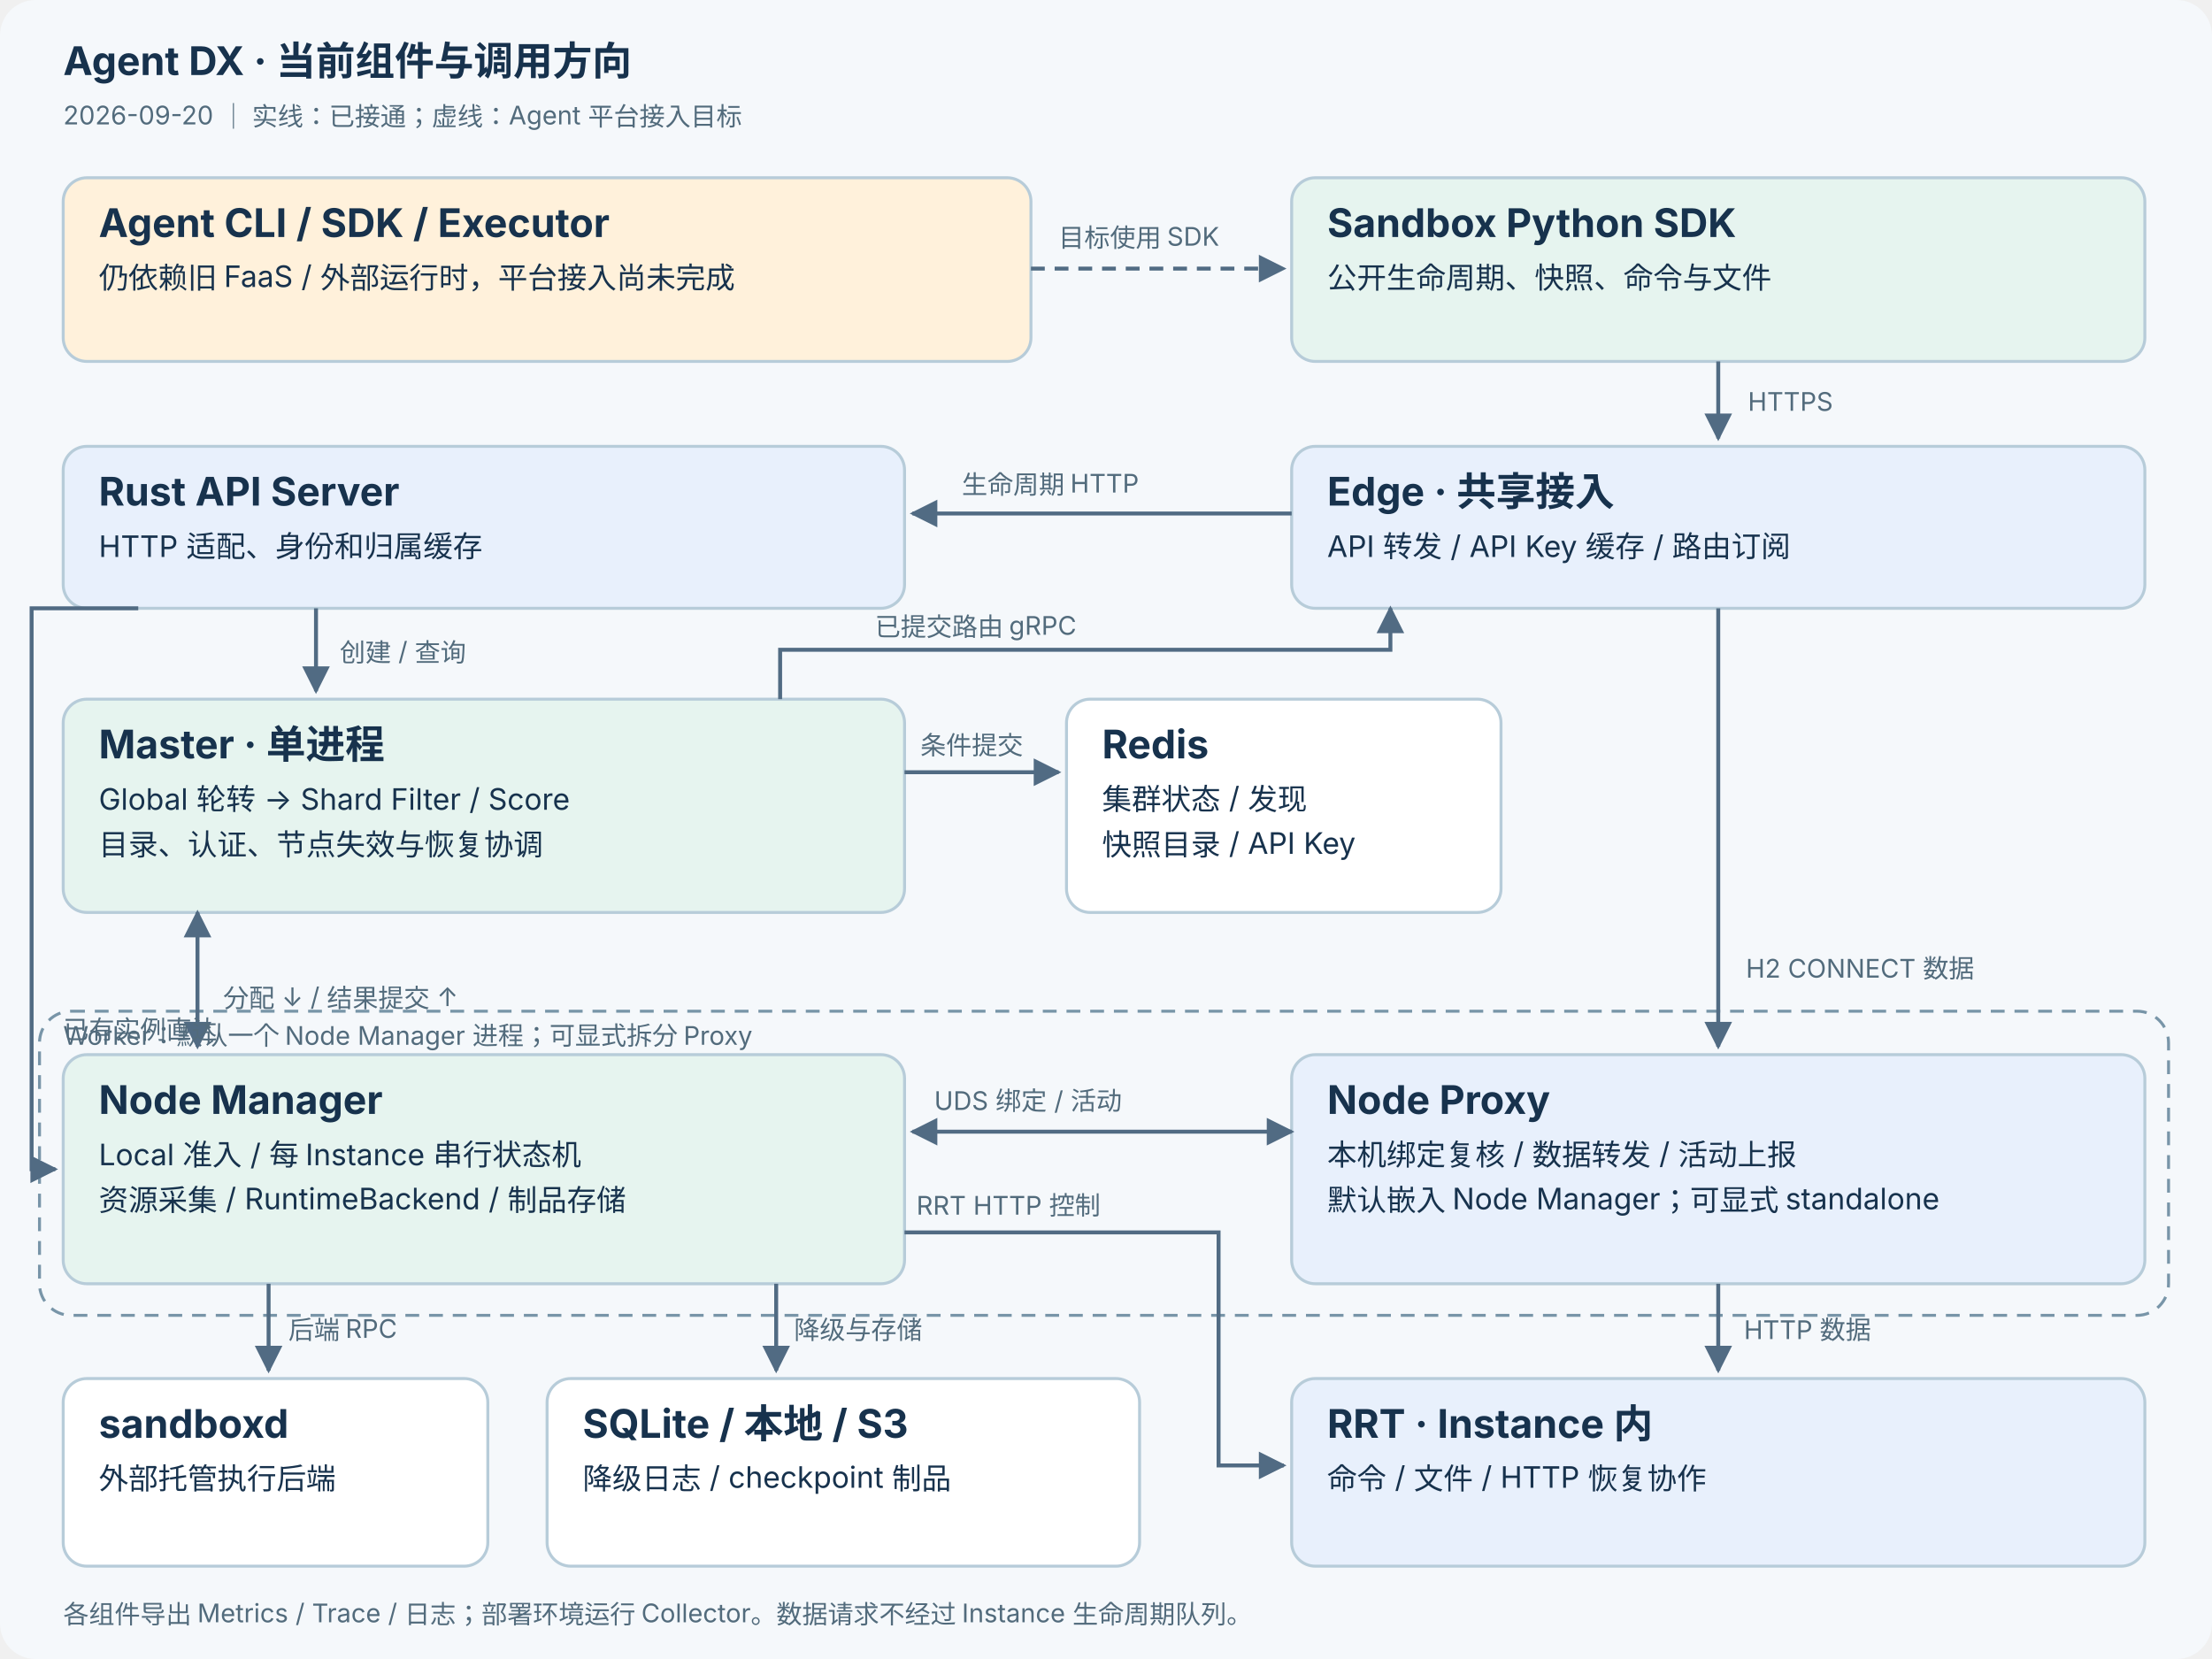
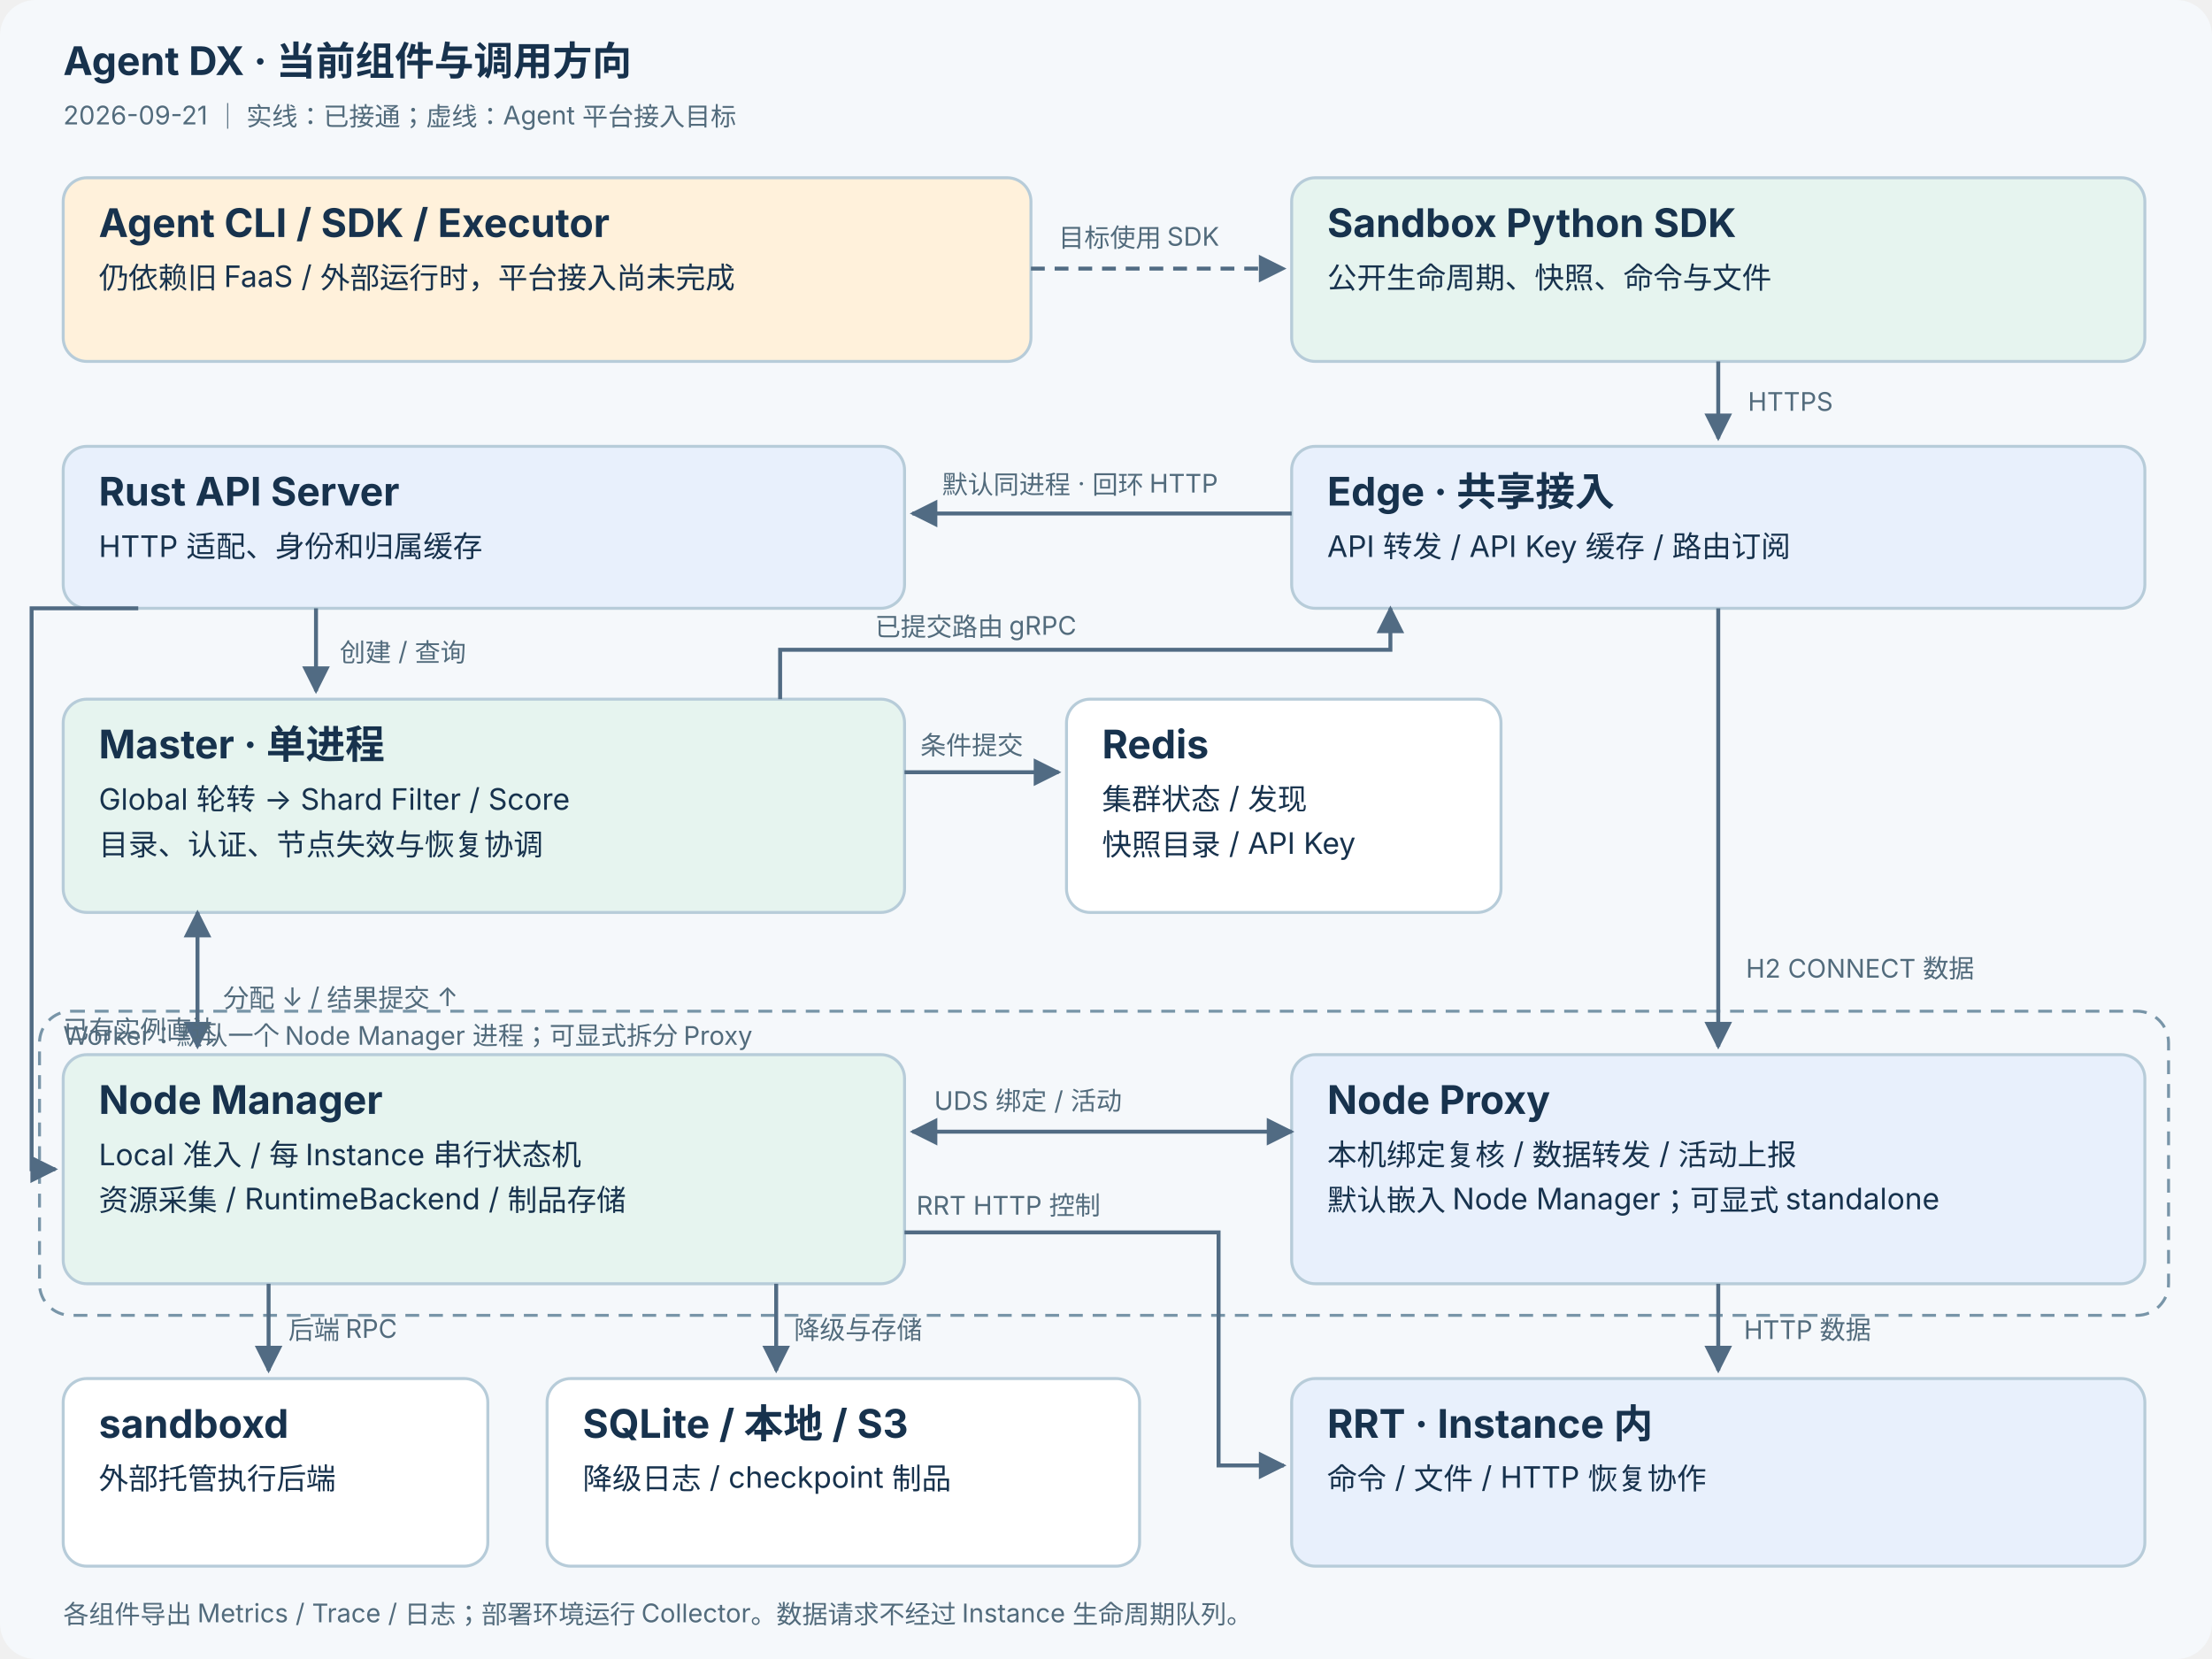
<svg xmlns="http://www.w3.org/2000/svg" viewBox="0 0 1120 840" role="img" aria-labelledby="title desc">
  <defs>
    <marker id="arrow" viewBox="0 0 10 10" refX="9" refY="5" markerWidth="7" markerHeight="7" orient="auto-start-reverse">
      <path d="M0 0L10 5L0 10Z" fill="#516b83" />
    </marker>
  </defs>
  <style>text{font-family:system-ui,-apple-system,'PingFang SC',sans-serif;fill:#17324d} .head{font-size:20px;font-weight:650}.body{font-size:15px}.small{font-size:13px;fill:#526b7c}.edge{fill:none;stroke:#516b83;stroke-width:2;marker-end:url(#arrow)}.box{stroke:#b7ccd9;stroke-width:1.5;rx:12}</style>
  <rect width="1120" height="840" fill="#f5f8fb" rx="18" />
  <text x="32" y="38" class="head">Agent DX · 当前组件与调用方向</text>
-   <text x="32" y="63" class="small">2026-09-20 ｜ 实线：已接通；虚线：Agent 平台接入目标</text>
+   <text x="32" y="63" class="small">2026-09-21 ｜ 实线：已接通；虚线：Agent 平台接入目标</text>
  <rect x="32" y="90" width="490" height="93" class="box" fill="#fff1db" />
  <text x="50" y="120" class="head">Agent CLI / SDK / Executor</text>
  <text x="50" y="146" class="body">仍依赖旧 FaaS / 外部运行时，平台接入尚未完成</text>
  <rect x="654" y="90" width="432" height="93" class="box" fill="#e6f4ef" />
  <text x="672" y="120" class="head">Sandbox Python SDK</text>
  <text x="672" y="146" class="body">公开生命周期、快照、命令与文件</text>
  <path d="M522 136H650" class="edge" stroke-dasharray="7 5" />
  <text x="536" y="125" class="small">目标使用 SDK</text>
  <rect x="654" y="226" width="432" height="82" class="box" fill="#e8f0fc" />
  <text x="672" y="256" class="head">Edge · 共享接入</text>
  <text x="672" y="282" class="body">API 转发 / API Key 缓存 / 路由订阅</text>
  <path d="M870 183V222" class="edge" />
  <text x="885" y="208" class="small">HTTPS</text>
  <rect x="32" y="226" width="426" height="82" class="box" fill="#e8f0fc" />
  <text x="50" y="256" class="head">Rust API Server</text>
  <text x="50" y="282" class="body">HTTP 适配、身份和归属缓存</text>
  <path d="M654 260H462" class="edge" />
-   <text x="487" y="250" class="small">生命周期 HTTP</text>
+   <text x="477" y="250" class="small">默认同进程 · 回环 HTTP</text>
  <rect x="32" y="354" width="426" height="108" class="box" fill="#e6f4ef" />
  <text x="50" y="384" class="head">Master · 单进程</text>
  <text x="50" y="410" class="body">Global 轮转 → Shard Filter / Score</text>
  <text x="50" y="433" class="body">目录、认证、节点失效与恢复协调</text>
  <path d="M160 308V350" class="edge" />
  <text x="172" y="335" class="small">创建 / 查询</text>
  <rect x="540" y="354" width="220" height="108" class="box" fill="#fff" />
  <text x="558" y="384" class="head">Redis</text>
  <text x="558" y="410" class="body">集群状态 / 发现</text>
  <text x="558" y="433" class="body">快照目录 / API Key</text>
  <path d="M458 391H536" class="edge" />
  <text x="466" y="382" class="small">条件提交</text>
  <path d="M395 354V329H704V308" class="edge" />
  <text x="443" y="322" class="small">已提交路由 gRPC</text>
  <rect x="20" y="512" width="1078" height="154" rx="16" fill="none" stroke="#7895a8" stroke-width="1.5" stroke-dasharray="7 5" />
  <text x="32" y="529" class="small">Worker：默认一个 Node Manager 进程；可显式拆分 Proxy</text>
  <rect x="32" y="534" width="426" height="116" class="box" fill="#e6f4ef" />
  <text x="50" y="564" class="head">Node Manager</text>
  <text x="50" y="590" class="body">Local 准入 / 每 Instance 串行状态机</text>
  <text x="50" y="613" class="body">资源采集 / RuntimeBackend / 制品存储</text>
  <path d="M100 462V530" class="edge" marker-start="url(#arrow)" />
  <text x="113" y="510" class="small">分配 ↓ / 结果提交 ↑</text>
  <path d="M70 308H16V592H28" class="edge" />
  <text x="32" y="526" class="small">已有实例直达</text>
  <rect x="654" y="534" width="432" height="116" class="box" fill="#e8f0fc" />
  <text x="672" y="564" class="head">Node Proxy</text>
  <text x="672" y="590" class="body">本机绑定复核 / 数据转发 / 活动上报</text>
  <text x="672" y="613" class="body">默认嵌入 Node Manager；可显式 standalone</text>
  <path d="M870 308V530" class="edge" />
  <text x="884" y="495" class="small">H2 CONNECT 数据</text>
  <path d="M654 573H462" class="edge" marker-start="url(#arrow)" />
  <text x="473" y="562" class="small">UDS 绑定 / 活动</text>
  <rect x="32" y="698" width="215" height="95" class="box" fill="#fff" />
  <text x="50" y="728" class="head">sandboxd</text>
  <text x="50" y="754" class="body">外部托管执行后端</text>
  <rect x="277" y="698" width="300" height="95" class="box" fill="#fff" />
  <text x="295" y="728" class="head">SQLite / 本地 / S3</text>
  <text x="295" y="754" class="body">降级日志 / checkpoint 制品</text>
  <rect x="654" y="698" width="432" height="95" class="box" fill="#e8f0fc" />
  <text x="672" y="728" class="head">RRT · Instance 内</text>
  <text x="672" y="754" class="body">命令 / 文件 / HTTP 恢复协作</text>
  <path d="M136 650V694" class="edge" />
  <text x="146" y="678" class="small">后端 RPC</text>
  <path d="M393 650V694" class="edge" />
  <text x="402" y="678" class="small">降级与存储</text>
  <path d="M870 650V694" class="edge" />
  <text x="883" y="678" class="small">HTTP 数据</text>
  <path d="M458 624H617V742H650" class="edge" />
  <text x="464" y="615" class="small">RRT HTTP 控制</text>
  <text x="32" y="822" class="small">各组件导出 Metrics / Trace / 日志；部署环境运行 Collector。数据请求不经过 Instance 生命周期队列。</text>
</svg>
